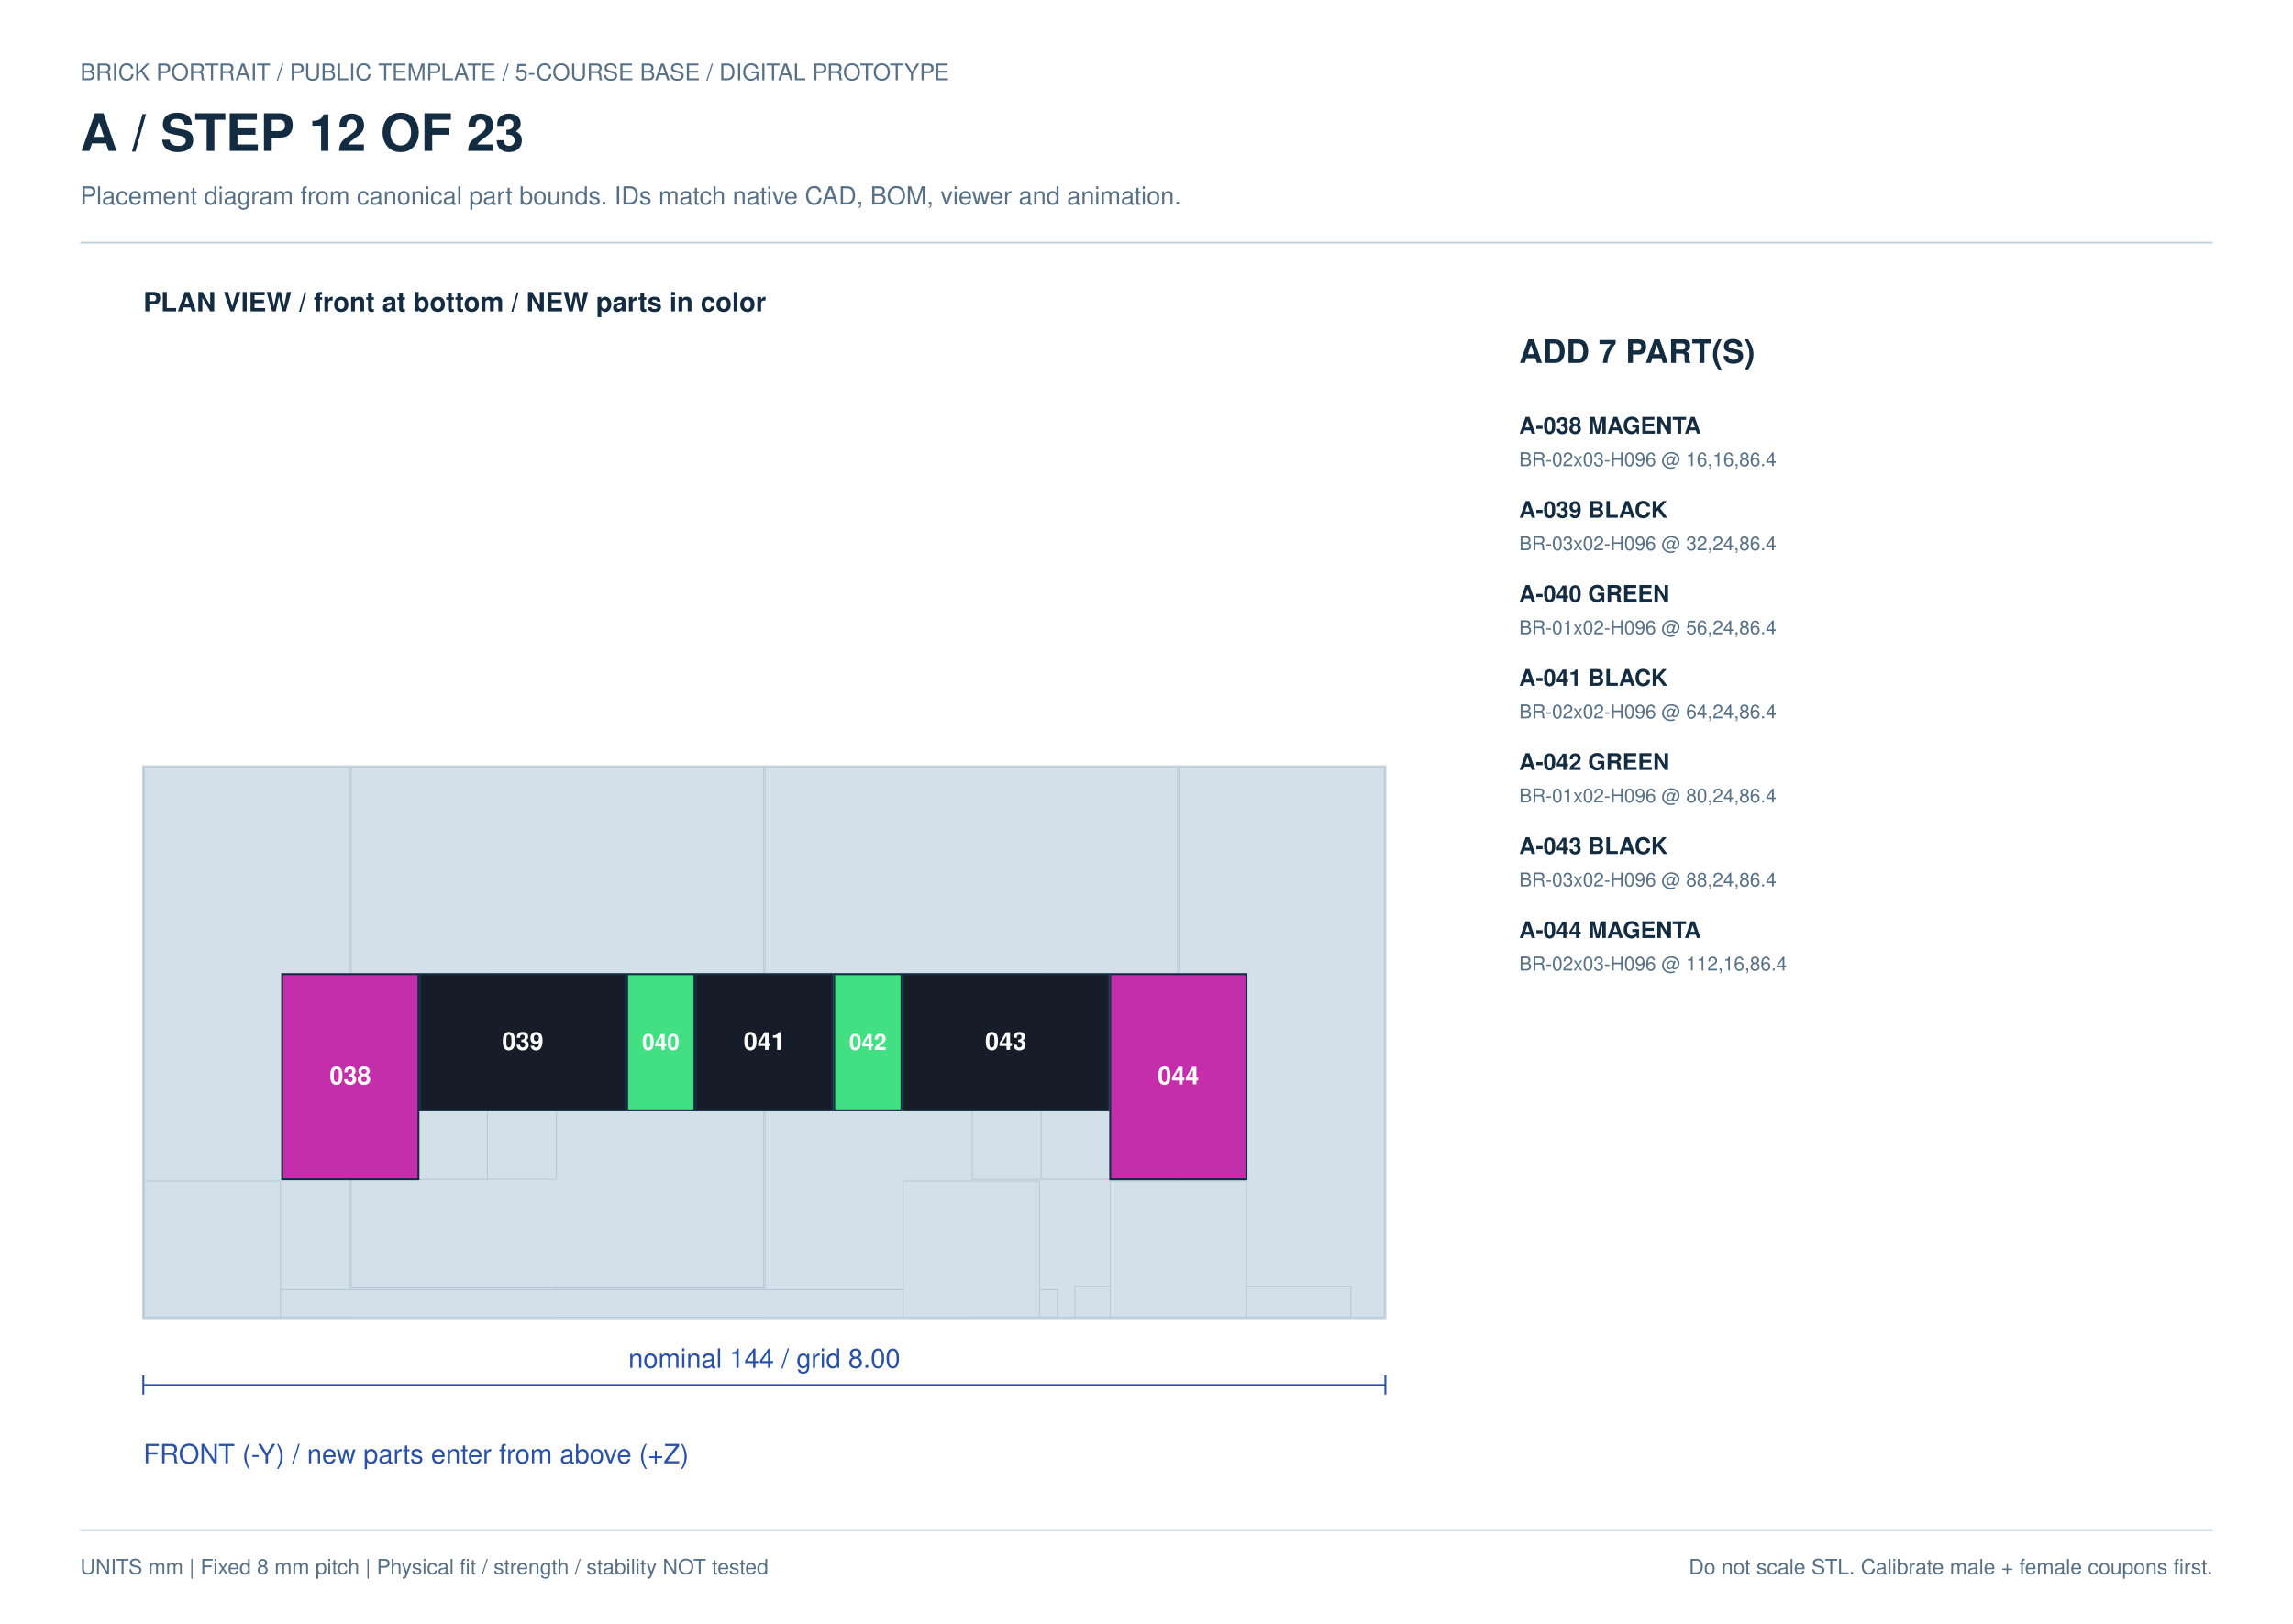
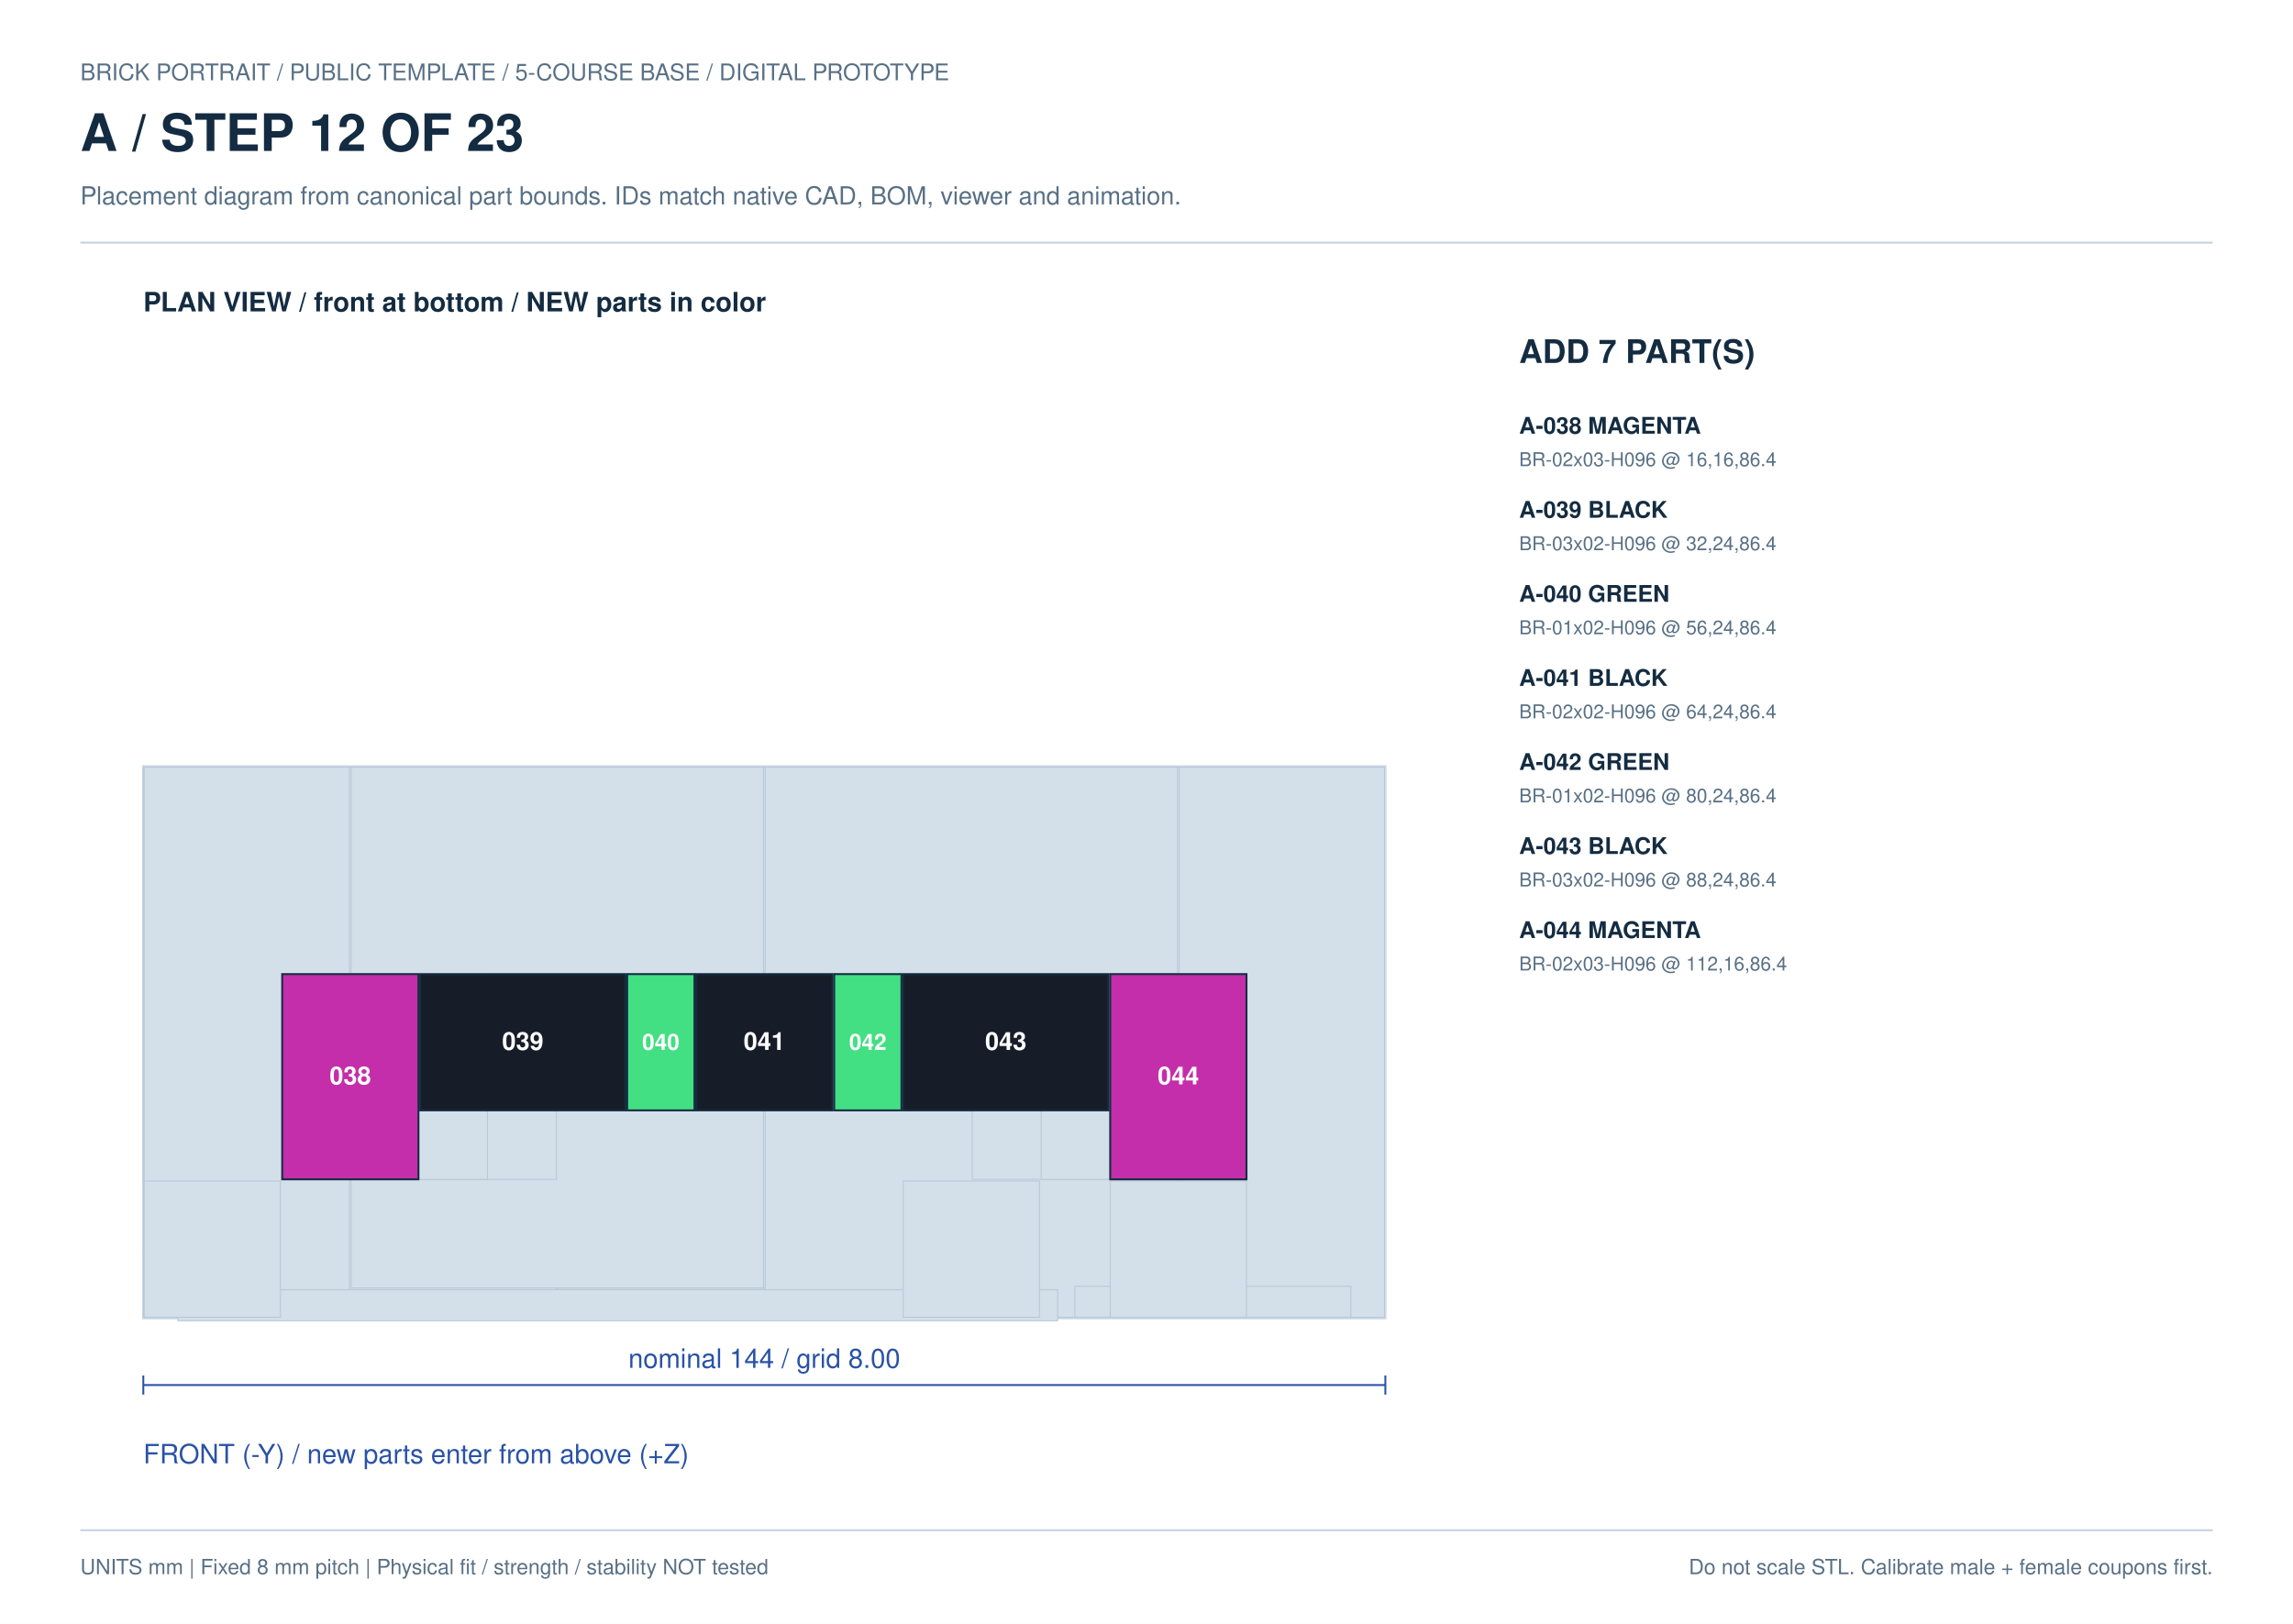
<svg xmlns="http://www.w3.org/2000/svg" width="420mm" height="297.5mm" viewBox="0 0 1200 850">
  <rect width="1200" height="850" fill="white" />
  <text x="42" y="42" font-family="Helvetica,Arial,sans-serif" font-size="12" fill="#587085" font-weight="normal" text-anchor="start">BRICK PORTRAIT / PUBLIC TEMPLATE / 5-COURSE BASE / DIGITAL PROTOTYPE</text>
  <text x="42" y="79" font-family="Helvetica,Arial,sans-serif" font-size="27" fill="#142c41" font-weight="bold" text-anchor="start">A / STEP 12 OF 23</text>
  <text x="42" y="107" font-family="Helvetica,Arial,sans-serif" font-size="13" fill="#587085" font-weight="normal" text-anchor="start">Placement diagram from canonical part bounds. IDs match native CAD, BOM, viewer and animation.</text>
  <line x1="42" y1="127" x2="1158" y2="127" stroke="#c5d3df" stroke-width="1" />
  <text x="75" y="163" font-family="Helvetica,Arial,sans-serif" font-size="14" fill="#142c41" font-weight="bold" text-anchor="start">PLAN VIEW / front at bottom / NEW parts in color</text>
  <rect x="75" y="401.111" width="650.0" height="288.889" fill="#edf3f8" stroke="#b7c8d6" />
  <line x1="75.0" y1="401.111" x2="75.0" y2="690" stroke="#d0dde8" stroke-width="0.5" />
  <line x1="111.111" y1="401.111" x2="111.111" y2="690" stroke="#d0dde8" stroke-width="0.5" />
  <line x1="147.222" y1="401.111" x2="147.222" y2="690" stroke="#d0dde8" stroke-width="0.5" />
  <line x1="183.333" y1="401.111" x2="183.333" y2="690" stroke="#d0dde8" stroke-width="0.5" />
  <line x1="219.444" y1="401.111" x2="219.444" y2="690" stroke="#d0dde8" stroke-width="0.5" />
  <line x1="255.556" y1="401.111" x2="255.556" y2="690" stroke="#d0dde8" stroke-width="0.5" />
  <line x1="291.667" y1="401.111" x2="291.667" y2="690" stroke="#d0dde8" stroke-width="0.5" />
  <line x1="327.778" y1="401.111" x2="327.778" y2="690" stroke="#d0dde8" stroke-width="0.5" />
  <line x1="363.889" y1="401.111" x2="363.889" y2="690" stroke="#d0dde8" stroke-width="0.5" />
  <line x1="400.0" y1="401.111" x2="400.0" y2="690" stroke="#d0dde8" stroke-width="0.5" />
  <line x1="436.111" y1="401.111" x2="436.111" y2="690" stroke="#d0dde8" stroke-width="0.5" />
  <line x1="472.222" y1="401.111" x2="472.222" y2="690" stroke="#d0dde8" stroke-width="0.5" />
  <line x1="508.333" y1="401.111" x2="508.333" y2="690" stroke="#d0dde8" stroke-width="0.5" />
  <line x1="544.444" y1="401.111" x2="544.444" y2="690" stroke="#d0dde8" stroke-width="0.5" />
  <line x1="580.556" y1="401.111" x2="580.556" y2="690" stroke="#d0dde8" stroke-width="0.5" />
  <line x1="616.667" y1="401.111" x2="616.667" y2="690" stroke="#d0dde8" stroke-width="0.5" />
  <line x1="652.778" y1="401.111" x2="652.778" y2="690" stroke="#d0dde8" stroke-width="0.5" />
  <line x1="688.889" y1="401.111" x2="688.889" y2="690" stroke="#d0dde8" stroke-width="0.5" />
  <line x1="725.0" y1="401.111" x2="725.0" y2="690" stroke="#d0dde8" stroke-width="0.5" />
  <line x1="75" y1="690.0" x2="725.0" y2="690.0" stroke="#d0dde8" stroke-width="0.5" />
  <line x1="75" y1="653.889" x2="725.0" y2="653.889" stroke="#d0dde8" stroke-width="0.5" />
  <line x1="75" y1="617.778" x2="725.0" y2="617.778" stroke="#d0dde8" stroke-width="0.5" />
  <line x1="75" y1="581.667" x2="725.0" y2="581.667" stroke="#d0dde8" stroke-width="0.5" />
  <line x1="75" y1="545.556" x2="725.0" y2="545.556" stroke="#d0dde8" stroke-width="0.5" />
  <line x1="75" y1="509.444" x2="725.0" y2="509.444" stroke="#d0dde8" stroke-width="0.5" />
  <line x1="75" y1="473.333" x2="725.0" y2="473.333" stroke="#d0dde8" stroke-width="0.5" />
  <line x1="75" y1="437.222" x2="725.0" y2="437.222" stroke="#d0dde8" stroke-width="0.5" />
  <line x1="75" y1="401.111" x2="725.0" y2="401.111" stroke="#d0dde8" stroke-width="0.5" />
  <rect x="75.451" y="401.562" width="649.097" height="287.986" fill="#d3dfe9" stroke="#b7c8d6" stroke-width="0.5" />
  <rect x="75.451" y="401.562" width="215.764" height="287.986" fill="#d3dfe9" stroke="#b7c8d6" stroke-width="0.5" />
  <rect x="292.118" y="401.562" width="215.764" height="272.639" fill="#d3dfe9" stroke="#b7c8d6" stroke-width="0.5" />
  <rect x="508.785" y="401.562" width="215.764" height="287.986" fill="#d3dfe9" stroke="#b7c8d6" stroke-width="0.5" />
  <rect x="75.451" y="401.562" width="107.431" height="287.986" fill="#d3dfe9" stroke="#b7c8d6" stroke-width="0.5" />
  <rect x="183.785" y="401.562" width="215.764" height="272.639" fill="#d3dfe9" stroke="#b7c8d6" stroke-width="0.5" />
  <rect x="400.451" y="401.562" width="215.764" height="287.986" fill="#d3dfe9" stroke="#b7c8d6" stroke-width="0.5" />
  <rect x="617.118" y="401.562" width="107.431" height="287.986" fill="#d3dfe9" stroke="#b7c8d6" stroke-width="0.5" />
  <rect x="75.451" y="401.562" width="215.764" height="287.986" fill="#d3dfe9" stroke="#b7c8d6" stroke-width="0.5" />
  <rect x="292.118" y="401.562" width="215.764" height="272.639" fill="#d3dfe9" stroke="#b7c8d6" stroke-width="0.5" />
  <rect x="508.785" y="401.562" width="215.764" height="287.986" fill="#d3dfe9" stroke="#b7c8d6" stroke-width="0.5" />
  <rect x="75.451" y="401.562" width="107.431" height="287.986" fill="#d3dfe9" stroke="#b7c8d6" stroke-width="0.5" />
  <rect x="183.785" y="401.562" width="215.764" height="272.639" fill="#d3dfe9" stroke="#b7c8d6" stroke-width="0.5" />
  <rect x="400.451" y="401.562" width="215.764" height="287.986" fill="#d3dfe9" stroke="#b7c8d6" stroke-width="0.5" />
  <rect x="617.118" y="401.562" width="107.431" height="287.986" fill="#d3dfe9" stroke="#b7c8d6" stroke-width="0.5" />
-   <rect x="93.056" y="675.104" width="460.417" height="14.444" fill="#d3dfe9" stroke="#b7c8d6" stroke-width="0.5" />
+   <rect x="93.056" y="675.104" width="460.417" height="16.25" fill="#d3dfe9" stroke="#b7c8d6" stroke-width="0.5" />
  <rect x="562.5" y="673.299" width="144.444" height="16.25" fill="#d3dfe9" stroke="#b7c8d6" stroke-width="0.5" />
  <rect x="75.451" y="618.229" width="71.319" height="71.319" fill="#d3dfe9" stroke="#b7c8d6" stroke-width="0.5" />
  <rect x="472.674" y="618.229" width="71.319" height="71.319" fill="#d3dfe9" stroke="#b7c8d6" stroke-width="0.5" />
  <rect x="581.007" y="618.229" width="71.319" height="71.319" fill="#d3dfe9" stroke="#b7c8d6" stroke-width="0.5" />
  <rect x="256.007" y="509.896" width="143.542" height="71.319" fill="#d3dfe9" stroke="#b7c8d6" stroke-width="0.5" />
  <rect x="400.451" y="509.896" width="143.542" height="71.319" fill="#d3dfe9" stroke="#b7c8d6" stroke-width="0.5" />
  <rect x="219.896" y="509.896" width="71.319" height="107.431" fill="#d3dfe9" stroke="#b7c8d6" stroke-width="0.5" />
  <rect x="292.118" y="509.896" width="71.319" height="71.319" fill="#d3dfe9" stroke="#b7c8d6" stroke-width="0.5" />
  <rect x="364.34" y="509.896" width="143.542" height="71.319" fill="#d3dfe9" stroke="#b7c8d6" stroke-width="0.5" />
  <rect x="508.785" y="509.896" width="71.319" height="107.431" fill="#d3dfe9" stroke="#b7c8d6" stroke-width="0.5" />
  <rect x="183.785" y="509.896" width="71.319" height="107.431" fill="#d3dfe9" stroke="#b7c8d6" stroke-width="0.5" />
  <rect x="256.007" y="509.896" width="143.542" height="71.319" fill="#d3dfe9" stroke="#b7c8d6" stroke-width="0.5" />
  <rect x="400.451" y="509.896" width="143.542" height="71.319" fill="#d3dfe9" stroke="#b7c8d6" stroke-width="0.5" />
  <rect x="544.896" y="509.896" width="71.319" height="107.431" fill="#d3dfe9" stroke="#b7c8d6" stroke-width="0.5" />
  <rect x="147.674" y="509.896" width="71.319" height="107.431" fill="#d3dfe9" stroke="#b7c8d6" stroke-width="0.5" />
  <rect x="219.896" y="509.896" width="107.431" height="71.319" fill="#d3dfe9" stroke="#b7c8d6" stroke-width="0.5" />
  <rect x="328.229" y="509.896" width="35.208" height="71.319" fill="#d3dfe9" stroke="#b7c8d6" stroke-width="0.5" />
  <rect x="364.34" y="509.896" width="71.319" height="71.319" fill="#d3dfe9" stroke="#b7c8d6" stroke-width="0.5" />
  <rect x="436.562" y="509.896" width="35.208" height="71.319" fill="#d3dfe9" stroke="#b7c8d6" stroke-width="0.5" />
  <rect x="472.674" y="509.896" width="107.431" height="71.319" fill="#d3dfe9" stroke="#b7c8d6" stroke-width="0.5" />
  <rect x="581.007" y="509.896" width="71.319" height="107.431" fill="#d3dfe9" stroke="#b7c8d6" stroke-width="0.5" />
  <rect x="147.674" y="509.896" width="71.319" height="107.431" fill="#c42eaa" stroke="#142c41" stroke-width="1" />
  <text x="183.333" y="567.611" font-family="Helvetica,Arial,sans-serif" font-size="13" fill="white" font-weight="bold" text-anchor="middle">038</text>
  <rect x="219.896" y="509.896" width="107.431" height="71.319" fill="#171d28" stroke="#142c41" stroke-width="1" />
  <text x="273.611" y="549.556" font-family="Helvetica,Arial,sans-serif" font-size="13" fill="white" font-weight="bold" text-anchor="middle">039</text>
  <rect x="328.229" y="509.896" width="35.208" height="71.319" fill="#42df83" stroke="#142c41" stroke-width="1" />
  <text x="345.833" y="549.556" font-family="Helvetica,Arial,sans-serif" font-size="11.736" fill="white" font-weight="bold" text-anchor="middle">040</text>
  <rect x="364.34" y="509.896" width="71.319" height="71.319" fill="#171d28" stroke="#142c41" stroke-width="1" />
  <text x="400.0" y="549.556" font-family="Helvetica,Arial,sans-serif" font-size="13" fill="white" font-weight="bold" text-anchor="middle">041</text>
  <rect x="436.562" y="509.896" width="35.208" height="71.319" fill="#42df83" stroke="#142c41" stroke-width="1" />
  <text x="454.167" y="549.556" font-family="Helvetica,Arial,sans-serif" font-size="11.736" fill="white" font-weight="bold" text-anchor="middle">042</text>
  <rect x="472.674" y="509.896" width="107.431" height="71.319" fill="#171d28" stroke="#142c41" stroke-width="1" />
  <text x="526.389" y="549.556" font-family="Helvetica,Arial,sans-serif" font-size="13" fill="white" font-weight="bold" text-anchor="middle">043</text>
  <rect x="581.007" y="509.896" width="71.319" height="107.431" fill="#c42eaa" stroke="#142c41" stroke-width="1" />
  <text x="616.667" y="567.611" font-family="Helvetica,Arial,sans-serif" font-size="13" fill="white" font-weight="bold" text-anchor="middle">044</text>
  <line x1="75" y1="725" x2="725.0" y2="725" stroke="#2952a6" stroke-width="1" />
  <line x1="75" y1="720" x2="75" y2="730" stroke="#2952a6" stroke-width="1" />
  <line x1="725.0" y1="720" x2="725.0" y2="730" stroke="#2952a6" stroke-width="1" />
  <text x="400.0" y="716" font-family="Helvetica,Arial,sans-serif" font-size="14" fill="#2952a6" font-weight="normal" text-anchor="middle">nominal 144 / grid 8.00</text>
  <text x="75" y="766" font-family="Helvetica,Arial,sans-serif" font-size="14" fill="#2952a6" font-weight="normal" text-anchor="start">FRONT (-Y)  /  new parts enter from above (+Z)</text>
  <text x="795" y="190" font-family="Helvetica,Arial,sans-serif" font-size="17" fill="#142c41" font-weight="bold" text-anchor="start">ADD 7 PART(S)</text>
  <text x="795" y="227" font-family="Helvetica,Arial,sans-serif" font-size="12" fill="#142c41" font-weight="bold" text-anchor="start">A-038  MAGENTA</text>
  <text x="795" y="244" font-family="Helvetica,Arial,sans-serif" font-size="10" fill="#587085" font-weight="normal" text-anchor="start">BR-02x03-H096  @ 16,16,86.4</text>
  <text x="795" y="271" font-family="Helvetica,Arial,sans-serif" font-size="12" fill="#142c41" font-weight="bold" text-anchor="start">A-039  BLACK</text>
  <text x="795" y="288" font-family="Helvetica,Arial,sans-serif" font-size="10" fill="#587085" font-weight="normal" text-anchor="start">BR-03x02-H096  @ 32,24,86.4</text>
  <text x="795" y="315" font-family="Helvetica,Arial,sans-serif" font-size="12" fill="#142c41" font-weight="bold" text-anchor="start">A-040  GREEN</text>
  <text x="795" y="332" font-family="Helvetica,Arial,sans-serif" font-size="10" fill="#587085" font-weight="normal" text-anchor="start">BR-01x02-H096  @ 56,24,86.4</text>
  <text x="795" y="359" font-family="Helvetica,Arial,sans-serif" font-size="12" fill="#142c41" font-weight="bold" text-anchor="start">A-041  BLACK</text>
  <text x="795" y="376" font-family="Helvetica,Arial,sans-serif" font-size="10" fill="#587085" font-weight="normal" text-anchor="start">BR-02x02-H096  @ 64,24,86.4</text>
  <text x="795" y="403" font-family="Helvetica,Arial,sans-serif" font-size="12" fill="#142c41" font-weight="bold" text-anchor="start">A-042  GREEN</text>
  <text x="795" y="420" font-family="Helvetica,Arial,sans-serif" font-size="10" fill="#587085" font-weight="normal" text-anchor="start">BR-01x02-H096  @ 80,24,86.4</text>
  <text x="795" y="447" font-family="Helvetica,Arial,sans-serif" font-size="12" fill="#142c41" font-weight="bold" text-anchor="start">A-043  BLACK</text>
  <text x="795" y="464" font-family="Helvetica,Arial,sans-serif" font-size="10" fill="#587085" font-weight="normal" text-anchor="start">BR-03x02-H096  @ 88,24,86.4</text>
  <text x="795" y="491" font-family="Helvetica,Arial,sans-serif" font-size="12" fill="#142c41" font-weight="bold" text-anchor="start">A-044  MAGENTA</text>
  <text x="795" y="508" font-family="Helvetica,Arial,sans-serif" font-size="10" fill="#587085" font-weight="normal" text-anchor="start">BR-02x03-H096  @ 112,16,86.4</text>
  <line x1="42" y1="801" x2="1158" y2="801" stroke="#c5d3df" stroke-width="1" />
  <text x="42" y="824" font-family="Helvetica,Arial,sans-serif" font-size="11" fill="#587085" font-weight="normal" text-anchor="start">UNITS mm | Fixed 8 mm pitch | Physical fit / strength / stability NOT tested</text>
  <text x="1158" y="824" font-family="Helvetica,Arial,sans-serif" font-size="11" fill="#587085" font-weight="normal" text-anchor="end">Do not scale STL. Calibrate male + female coupons first.</text>
</svg>
